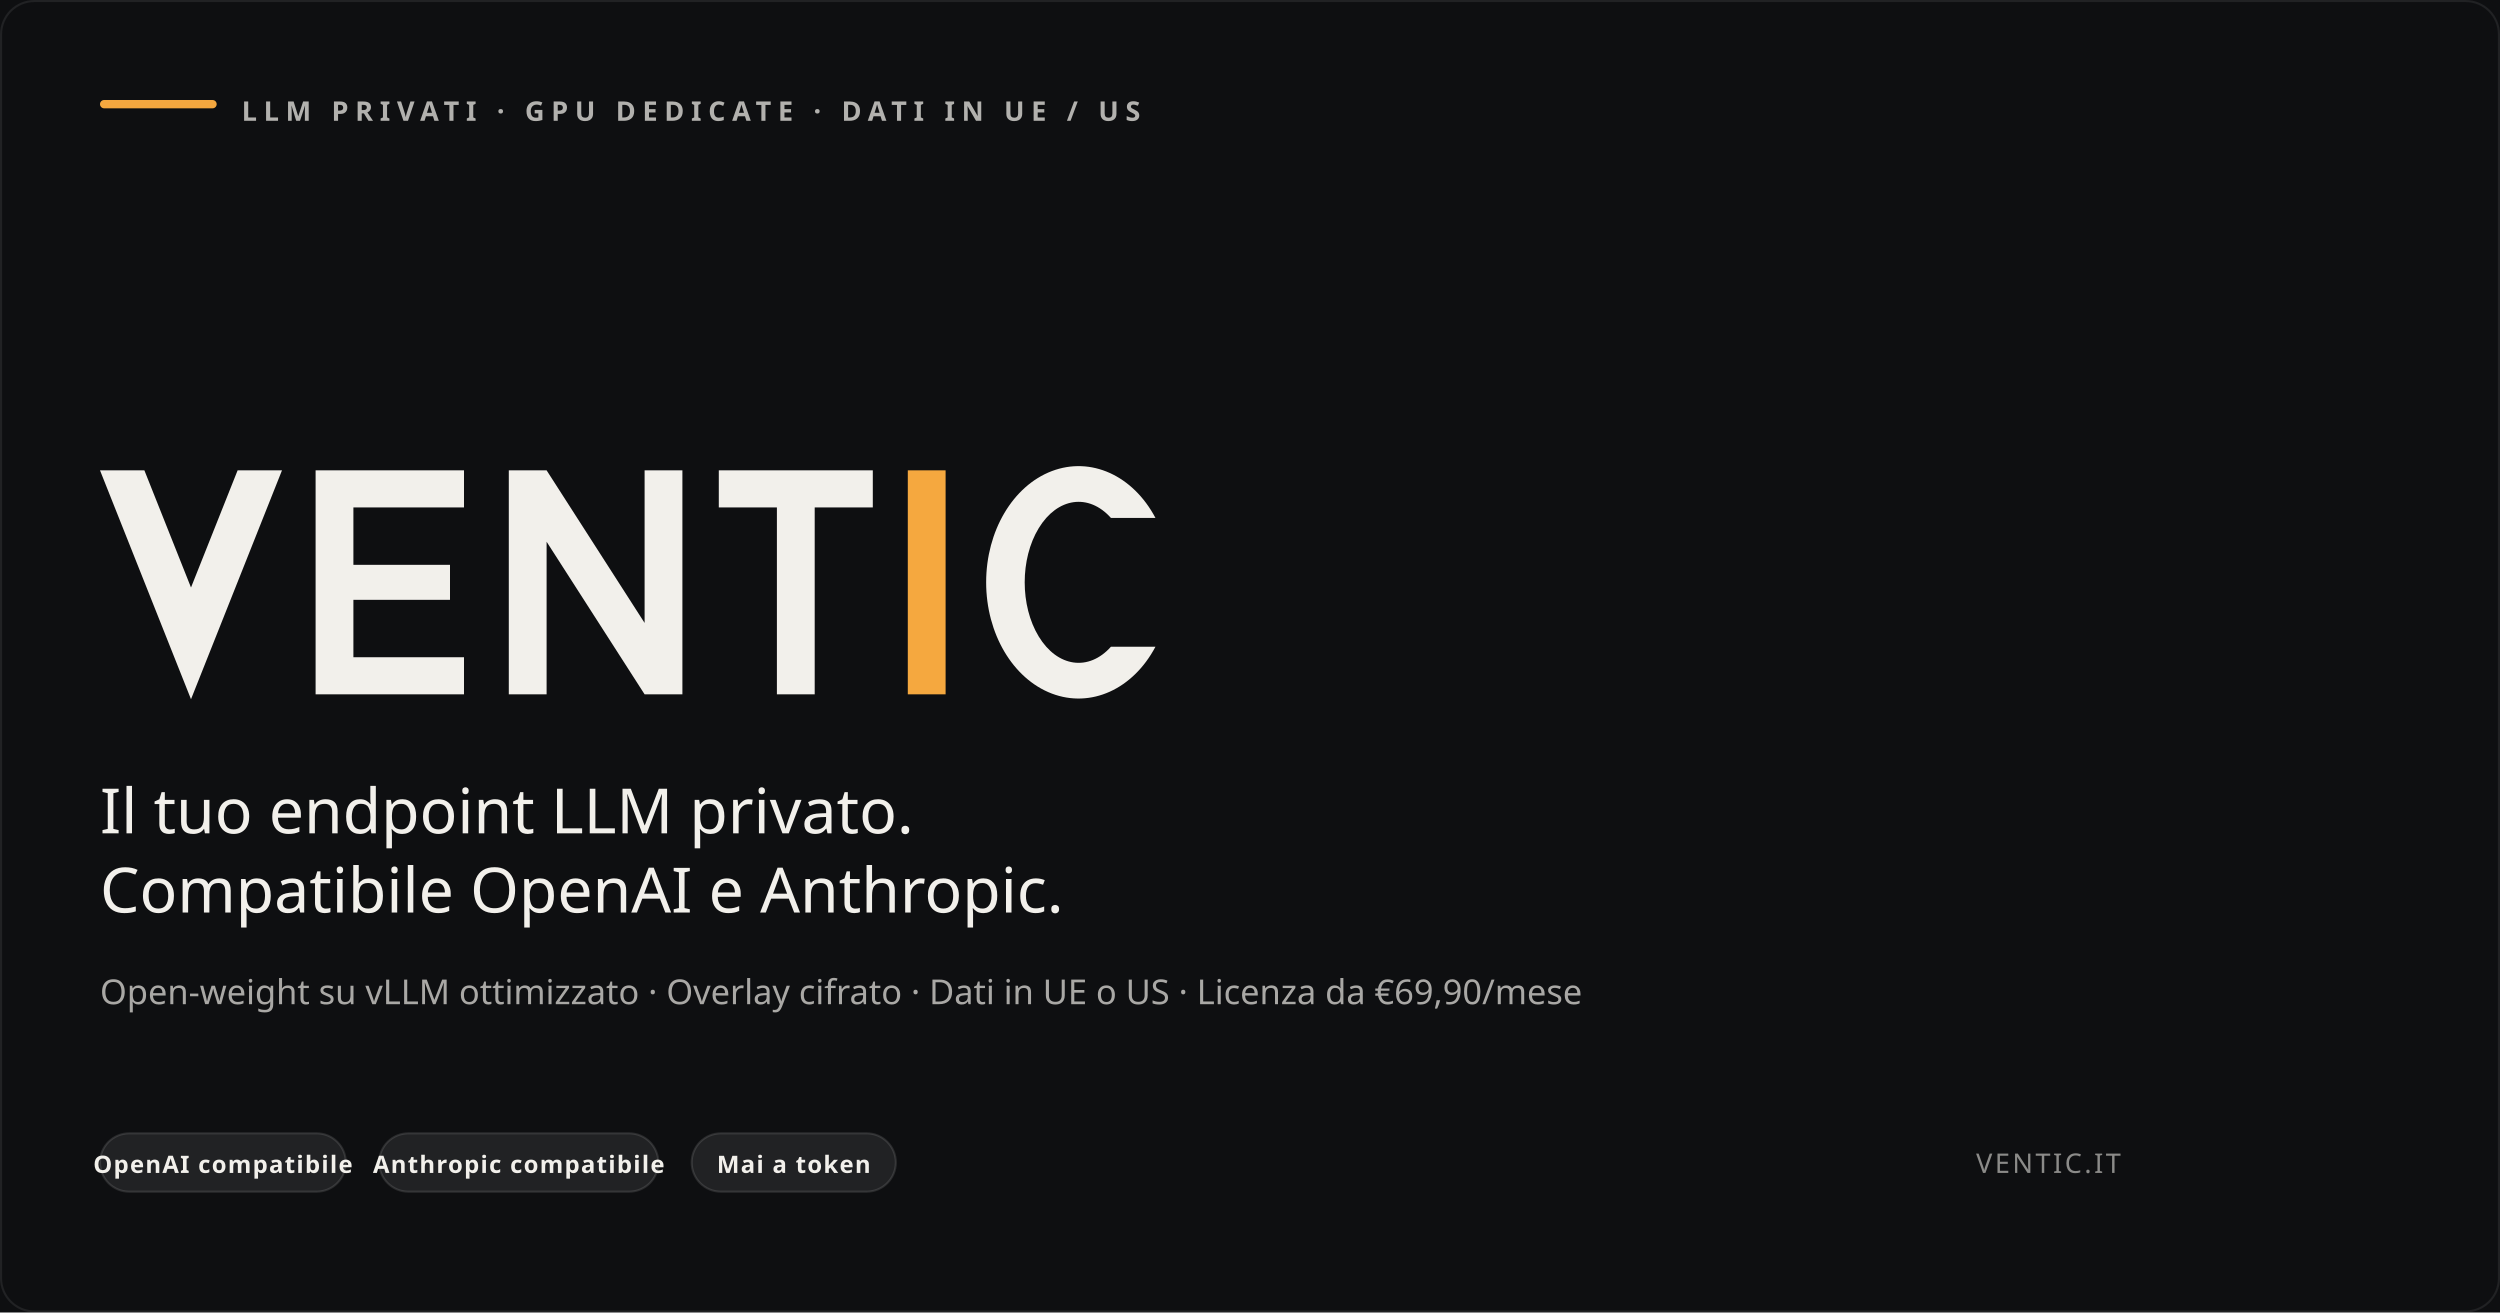
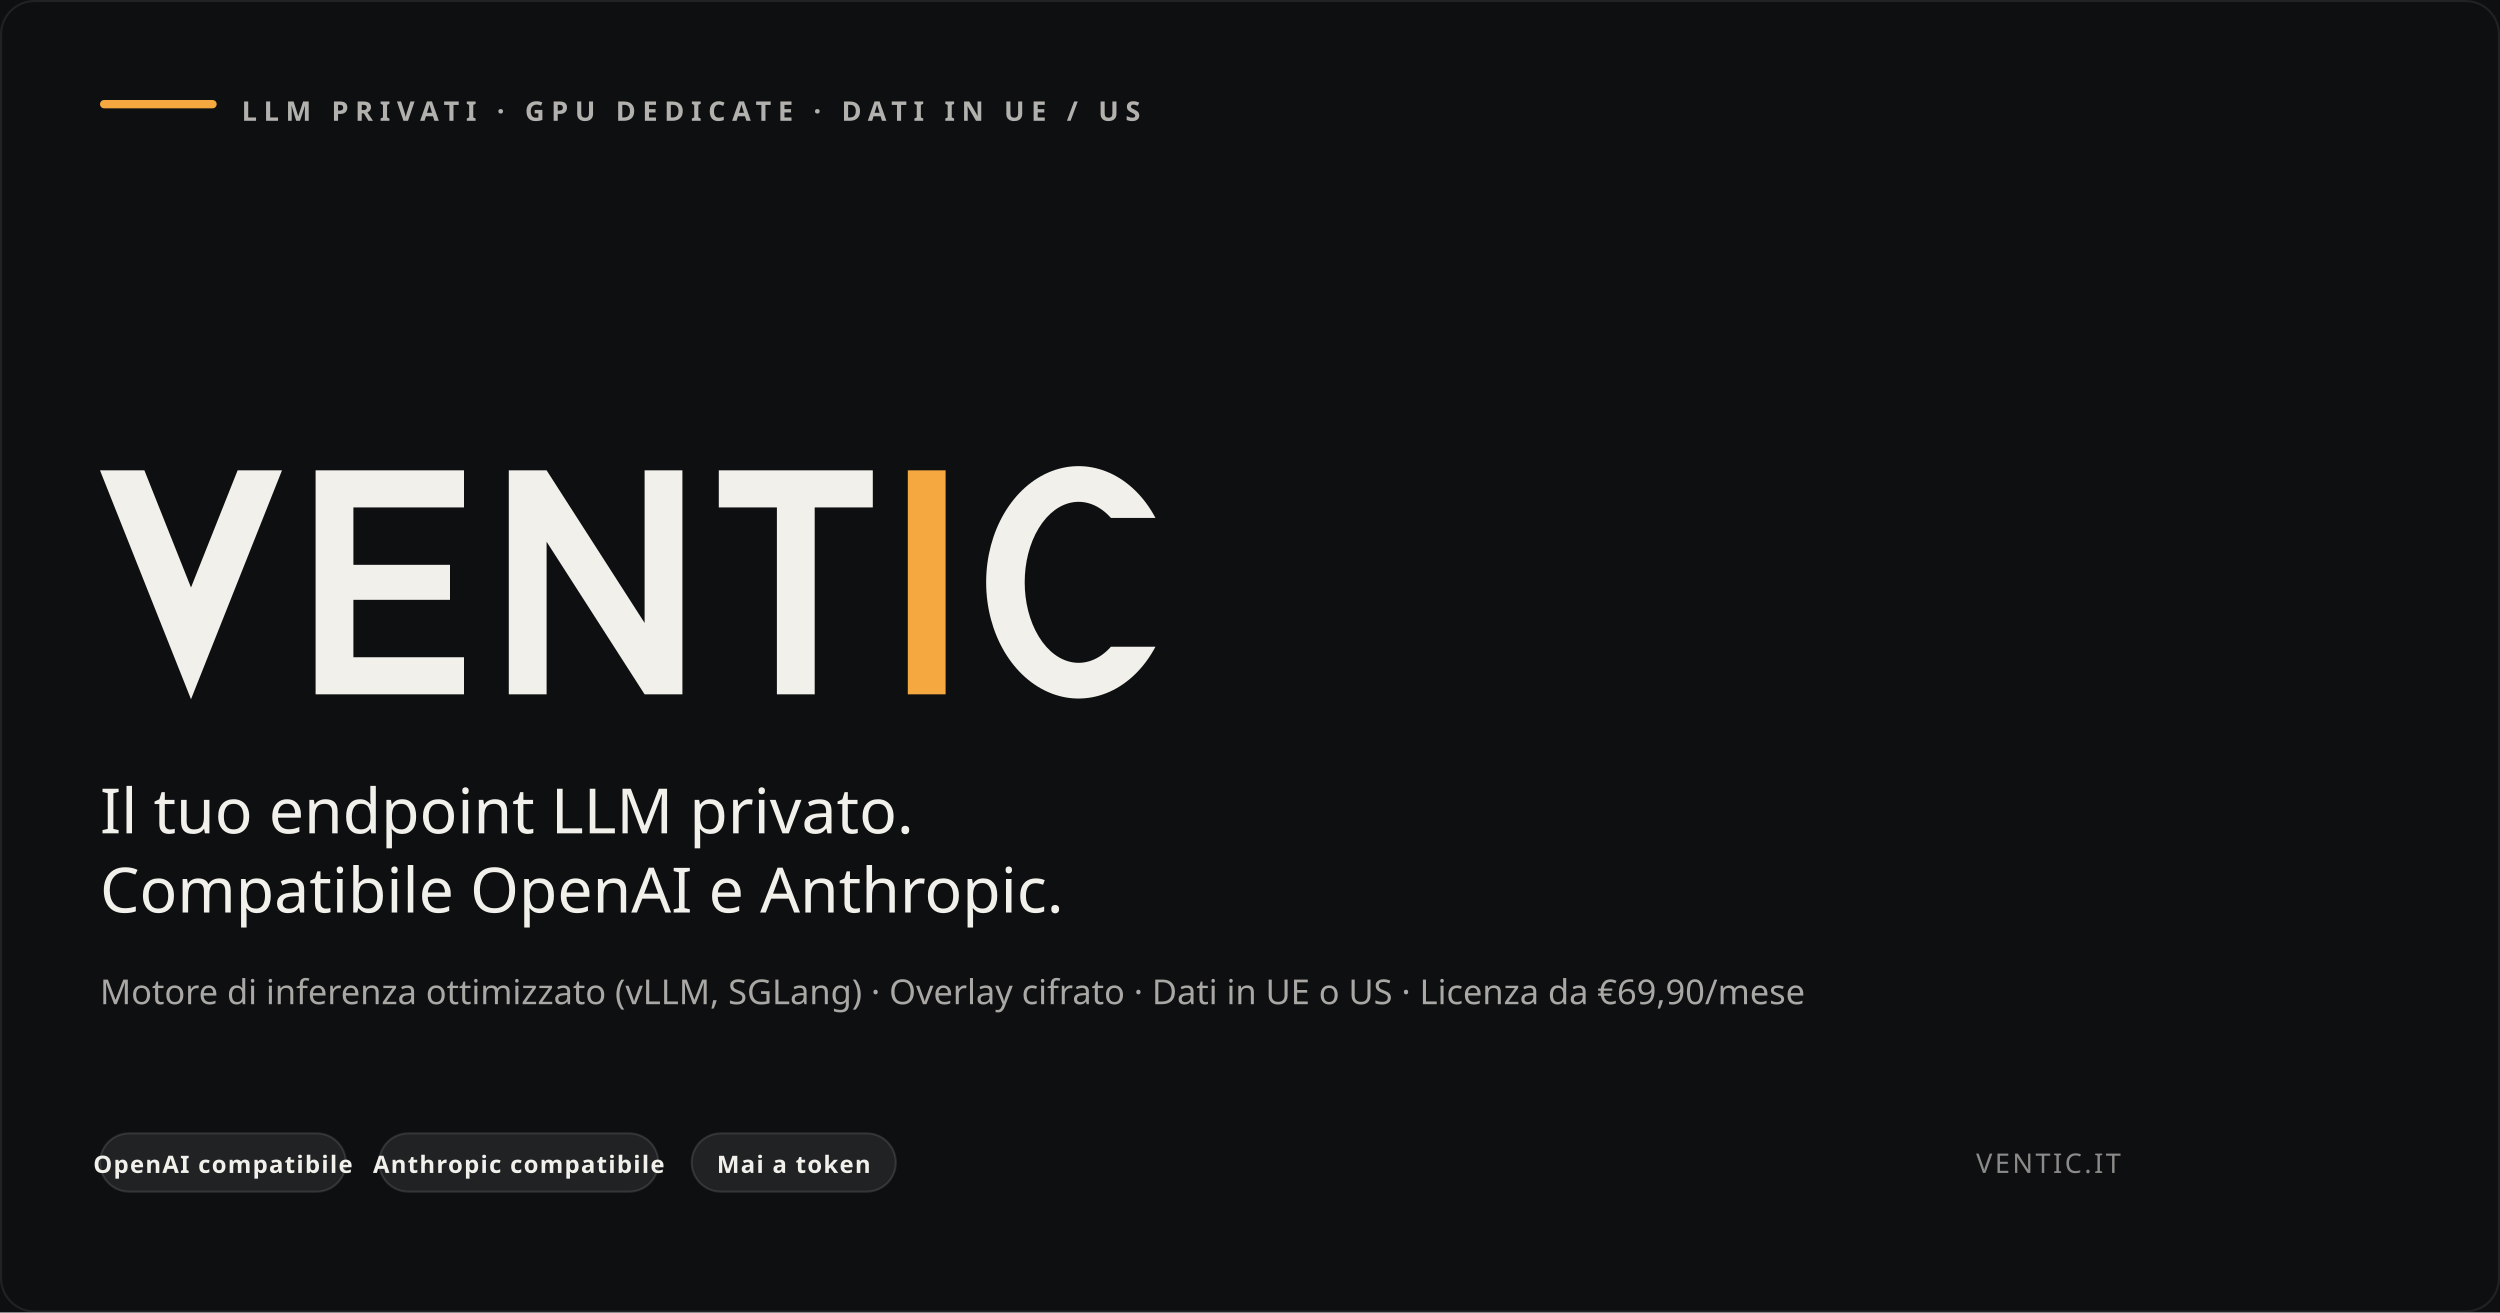
<svg xmlns="http://www.w3.org/2000/svg" width="1200" height="630" viewBox="0 0 1200 630" role="img" aria-label="Ventic — LLM privati su GPU dedicate">
  <rect width="1200" height="630" fill="#0E0F11" />
  <rect x="0.5" y="0.5" width="1199" height="629" rx="16" fill="none" stroke="rgba(255,255,255,0.08)" />
  <rect x="48" y="48" width="56" height="4" rx="2" fill="#F5A83F" />
  <text x="116" y="58" font-family="IBM Plex Sans, system-ui, sans-serif" font-size="13" font-weight="600" letter-spacing="3.2" fill="rgba(242,240,235,0.72)">LLM PRIVATI · GPU DEDICATE · DATI IN UE / US</text>
  <g transform="translate(48, 172) scale(6.72)" fill="#F2F0EB">
    <path d="M0 8H3.17L6.5 16.37L9.83 8H13L6.5 24.35Z" />
    <path d="M15.4 8H26V10.65H18.1V14.75H25V17.25H18.1V21.35H26V24H15.4Z" />
    <path d="M29.2 8H31.9L38.9 18.9V8H41.6V24H38.9L31.9 13.1V24H29.2Z" />
    <path d="M44.2 8H55.2V10.65H51.05V24H48.35V10.65H44.2Z" />
    <path d="M57.7 8H60.4V24H57.7Z" fill="#F5A83F" />
    <path d="M75.39 11.4A6.6 8.3 0 1 0 75.39 20.6H72.21A3.85 5.75 0 1 1 72.21 11.4Z" />
  </g>
  <text x="48" y="400" font-family="IBM Plex Sans, system-ui, sans-serif" font-size="30" font-weight="500" fill="#F2F0EB">Il tuo endpoint LLM privato.</text>
  <text x="48" y="438" font-family="IBM Plex Sans, system-ui, sans-serif" font-size="30" font-weight="500" fill="#F2F0EB">Compatibile OpenAI e Anthropic.</text>
-   <text x="48" y="482" font-family="IBM Plex Sans, system-ui, sans-serif" font-size="16.5" font-weight="400" fill="rgba(242,240,235,0.68)">Open-weight su vLLM ottimizzato · Overlay cifrato · Dati in UE o US · Licenza da €69,90/mese</text>
+   <text x="48" y="482" font-family="IBM Plex Sans, system-ui, sans-serif" font-size="16.5" font-weight="400" fill="rgba(242,240,235,0.68)">Motore di inferenza ottimizzato (vLLM, SGLang) · Overlay cifrato · Dati in UE o US · Licenza da €69,90/mese</text>
  <g transform="translate(48, 544)">
    <rect width="118" height="28" rx="14" fill="rgba(255,255,255,0.08)" stroke="rgba(255,255,255,0.12)" />
    <text x="59" y="19" text-anchor="middle" font-family="IBM Plex Sans, system-ui, sans-serif" font-size="11.5" font-weight="600" letter-spacing="0.6" fill="#F2F0EB">OpenAI compatibile</text>
    <g transform="translate(134,0)">
      <rect width="134" height="28" rx="14" fill="rgba(255,255,255,0.08)" stroke="rgba(255,255,255,0.12)" />
      <text x="67" y="19" text-anchor="middle" font-family="IBM Plex Sans, system-ui, sans-serif" font-size="11.5" font-weight="600" letter-spacing="0.6" fill="#F2F0EB">Anthropic compatibile</text>
    </g>
    <g transform="translate(284,0)">
      <rect width="98" height="28" rx="14" fill="rgba(255,255,255,0.08)" stroke="rgba(255,255,255,0.12)" />
      <text x="49" y="19" text-anchor="middle" font-family="IBM Plex Sans, system-ui, sans-serif" font-size="11.5" font-weight="600" letter-spacing="0.6" fill="#F2F0EB">Mai a token</text>
    </g>
    <text x="970" y="19" text-anchor="end" font-family="IBM Plex Sans, system-ui, sans-serif" font-size="13" font-weight="500" letter-spacing="1.2" fill="rgba(242,240,235,0.55)">VENTIC.IT</text>
  </g>
</svg>
